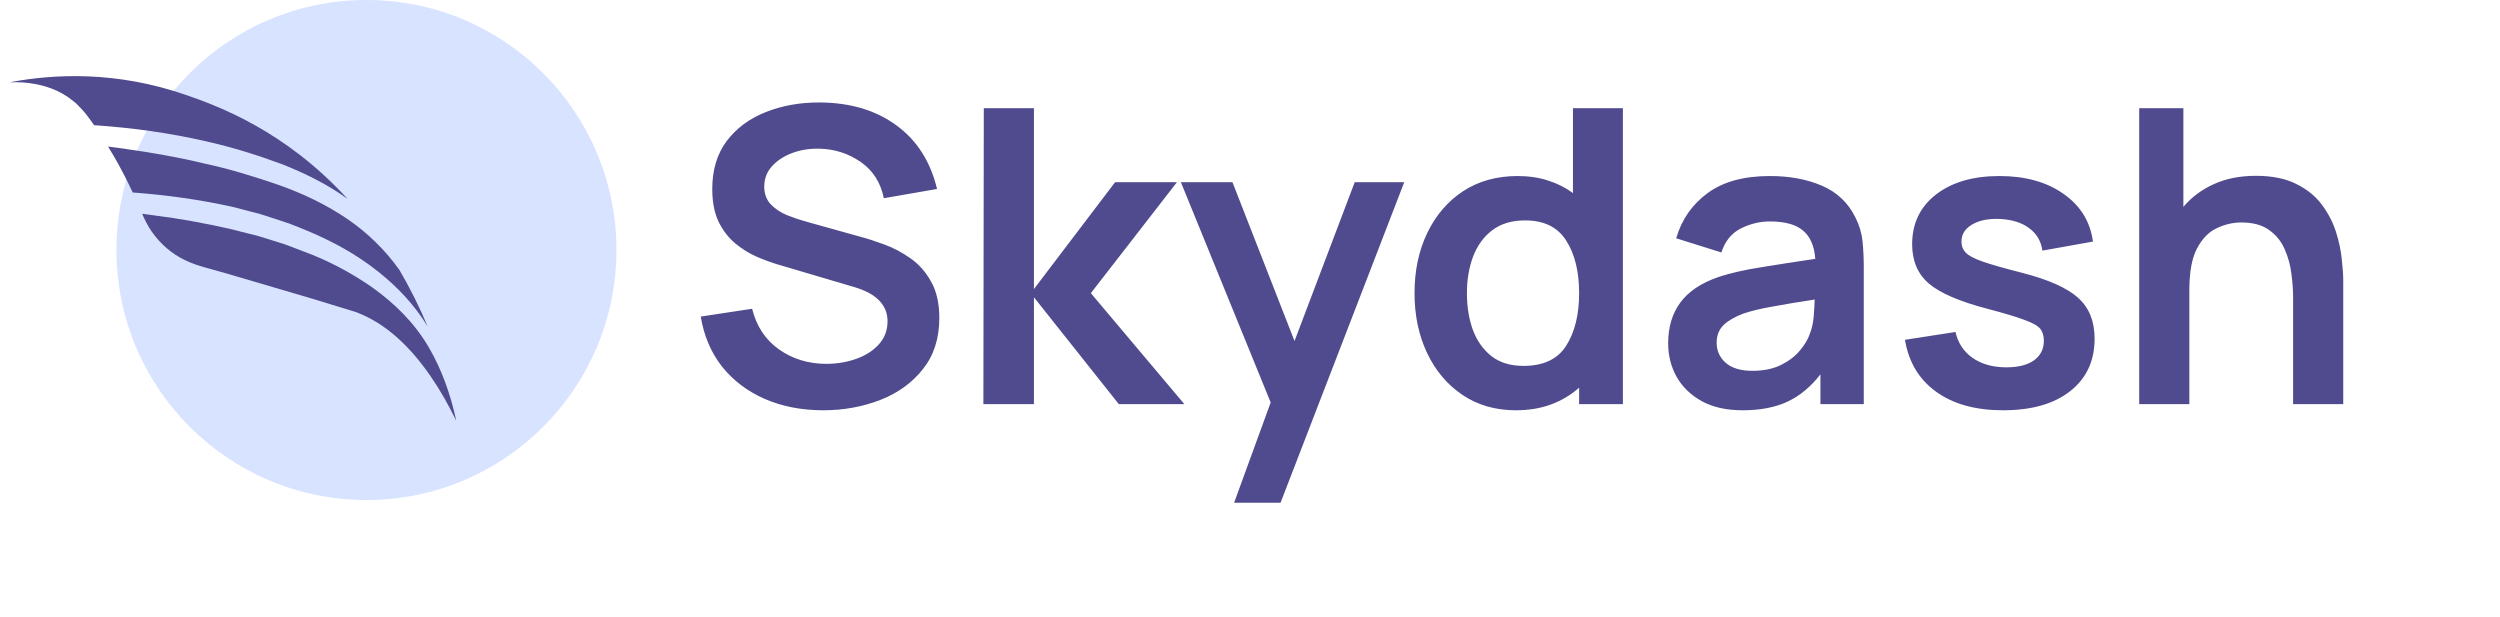
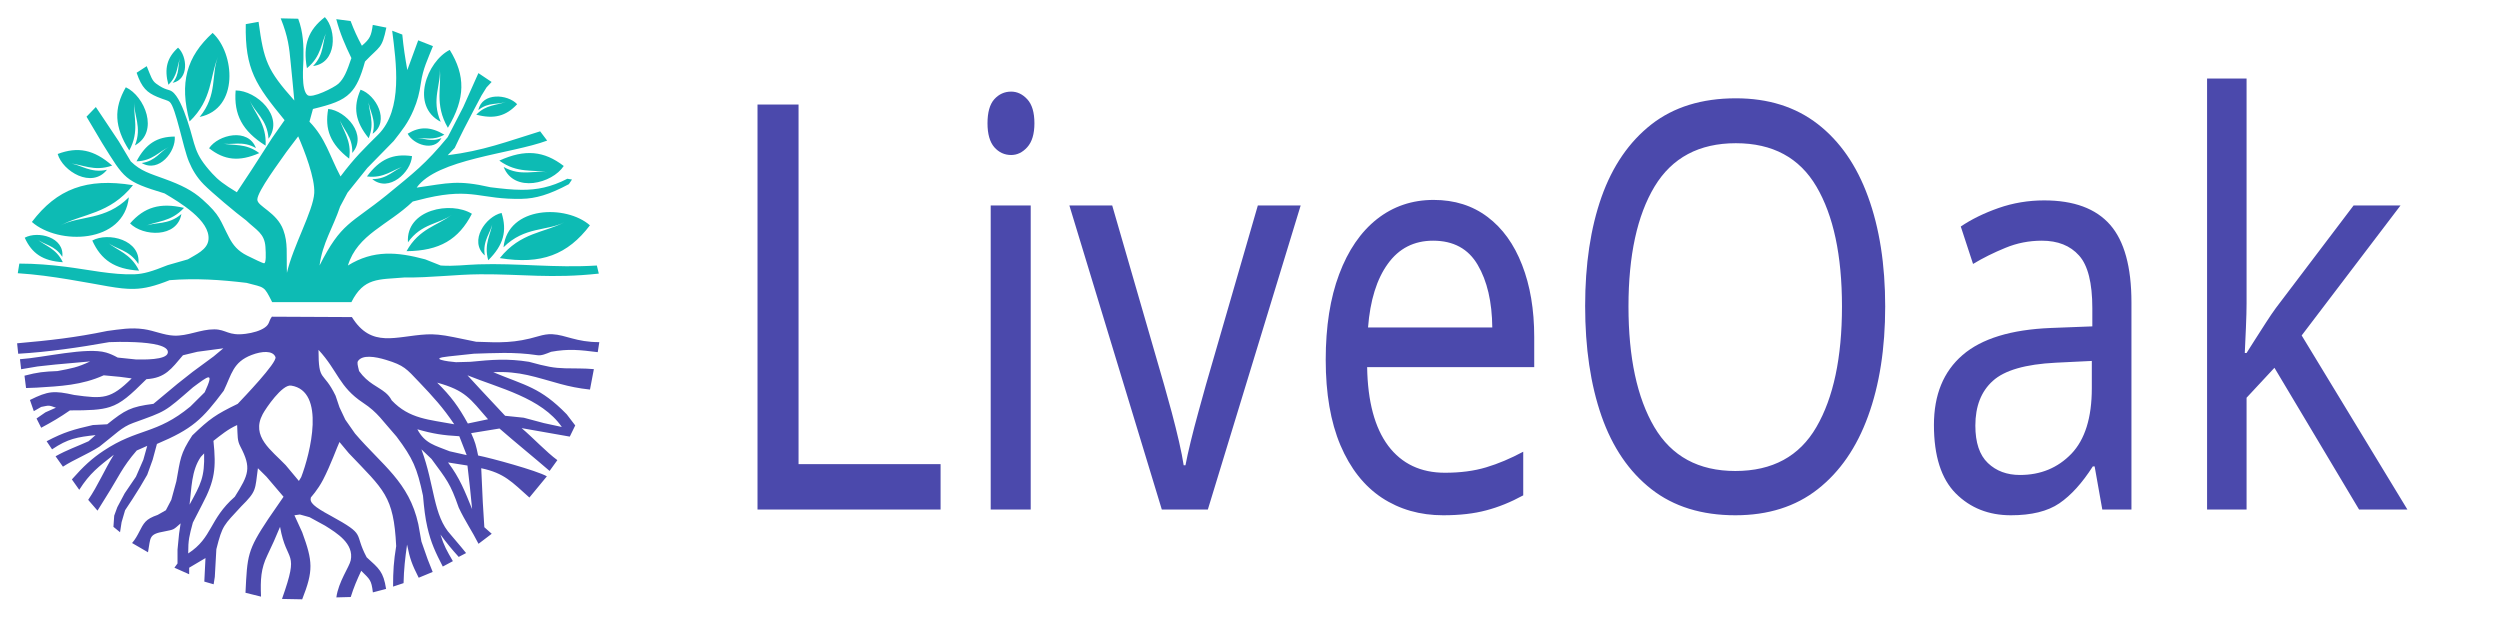
- <svg xmlns="http://www.w3.org/2000/svg" width="365" height="90" viewBox="0 0 365 90" fill="none">
-   <path d="M120.19 59.9C123.15 59.9 125.92 59.4 128.5 58.4C131.08 57.4 133.16 55.9 134.74 53.9C136.34 51.9 137.14 49.41 137.14 46.43C137.14 44.29 136.74 42.52 135.94 41.12C135.16 39.7 134.15 38.56 132.91 37.7C131.69 36.84 130.42 36.17 129.1 35.69C127.8 35.21 126.62 34.83 125.56 34.55L117.82 32.39C116.86 32.13 115.9 31.81 114.94 31.43C113.98 31.03 113.18 30.5 112.54 29.84C111.9 29.16 111.58 28.29 111.58 27.23C111.58 26.11 111.95 25.13 112.69 24.29C113.45 23.45 114.44 22.8 115.66 22.34C116.9 21.88 118.24 21.67 119.68 21.71C121.9 21.77 123.9 22.42 125.68 23.66C127.46 24.9 128.58 26.66 129.04 28.94L136.81 27.59C135.85 23.59 133.88 20.5 130.9 18.32C127.92 16.12 124.21 15 119.77 14.96C116.85 14.94 114.19 15.41 111.79 16.37C109.41 17.31 107.51 18.72 106.09 20.6C104.69 22.48 103.99 24.81 103.99 27.59C103.99 29.49 104.3 31.09 104.92 32.39C105.56 33.67 106.37 34.72 107.35 35.54C108.35 36.36 109.4 37.01 110.5 37.49C111.62 37.97 112.66 38.35 113.62 38.63L124.78 41.93C127.98 42.89 129.58 44.55 129.58 46.91C129.58 48.23 129.15 49.36 128.29 50.3C127.45 51.22 126.35 51.92 124.99 52.4C123.63 52.88 122.18 53.12 120.64 53.12C118.04 53.12 115.74 52.42 113.74 51.02C111.76 49.62 110.45 47.64 109.81 45.08L102.31 46.22C102.77 49.04 103.81 51.48 105.43 53.54C107.07 55.58 109.15 57.15 111.67 58.25C114.21 59.35 117.05 59.9 120.19 59.9ZM143.574 59H150.954V43.4L163.344 59H172.914L159.264 42.8L171.834 26.6H162.804L150.954 42.2V15.8H143.634L143.574 59ZM180.179 73.4H186.959L205.019 26.6H197.789L188.999 49.79L179.939 26.6H172.409L185.519 58.76L180.179 73.4ZM221.311 59.9C223.231 59.9 224.961 59.61 226.501 59.03C228.041 58.45 229.391 57.64 230.551 56.6V59H236.941V15.8H229.651V28.19C228.571 27.39 227.361 26.78 226.021 26.36C224.681 25.92 223.201 25.7 221.581 25.7C218.521 25.7 215.861 26.44 213.601 27.92C211.361 29.4 209.621 31.43 208.381 34.01C207.141 36.59 206.521 39.52 206.521 42.8C206.521 46.04 207.131 48.95 208.351 51.53C209.571 54.11 211.291 56.15 213.511 57.65C215.731 59.15 218.331 59.9 221.311 59.9ZM222.421 53.42C220.541 53.42 218.991 52.95 217.771 52.01C216.551 51.05 215.641 49.77 215.041 48.17C214.461 46.57 214.171 44.78 214.171 42.8C214.171 40.84 214.471 39.06 215.071 37.46C215.691 35.84 216.621 34.56 217.861 33.62C219.121 32.66 220.721 32.18 222.661 32.18C225.421 32.18 227.421 33.16 228.661 35.12C229.921 37.08 230.551 39.64 230.551 42.8C230.551 45.94 229.921 48.5 228.661 50.48C227.421 52.44 225.341 53.42 222.421 53.42ZM254.412 59.9C256.992 59.9 259.182 59.48 260.982 58.64C262.802 57.78 264.402 56.45 265.782 54.65V59H272.112V39.11C272.112 37.71 272.052 36.42 271.932 35.24C271.812 34.04 271.462 32.87 270.882 31.73C269.822 29.59 268.192 28.05 265.992 27.11C263.812 26.17 261.282 25.7 258.402 25.7C254.602 25.7 251.572 26.53 249.312 28.19C247.052 29.85 245.522 32.05 244.722 34.79L251.322 36.86C251.862 35.2 252.812 34.03 254.172 33.35C255.532 32.67 256.942 32.33 258.402 32.33C260.602 32.33 262.222 32.78 263.262 33.68C264.302 34.56 264.892 35.93 265.032 37.79C262.192 38.21 259.552 38.62 257.112 39.02C254.692 39.4 252.632 39.87 250.932 40.43C248.372 41.31 246.502 42.56 245.322 44.18C244.142 45.78 243.552 47.76 243.552 50.12C243.552 51.9 243.962 53.53 244.782 55.01C245.622 56.49 246.852 57.68 248.472 58.58C250.092 59.46 252.072 59.9 254.412 59.9ZM255.852 54.14C254.152 54.14 252.852 53.75 251.952 52.97C251.072 52.19 250.632 51.21 250.632 50.03C250.632 48.97 250.972 48.11 251.652 47.45C252.352 46.79 253.322 46.23 254.562 45.77C255.702 45.39 257.072 45.06 258.672 44.78C260.272 44.48 262.362 44.13 264.942 43.73C264.922 44.49 264.872 45.34 264.792 46.28C264.712 47.2 264.522 48.03 264.222 48.77C263.982 49.51 263.512 50.3 262.812 51.14C262.132 51.98 261.212 52.69 260.052 53.27C258.892 53.85 257.492 54.14 255.852 54.14ZM292.433 59.9C296.613 59.9 299.883 58.97 302.243 57.11C304.623 55.25 305.813 52.69 305.813 49.43C305.813 46.91 305.013 44.93 303.413 43.49C301.833 42.05 299.103 40.83 295.223 39.83C292.703 39.19 290.803 38.65 289.523 38.21C288.263 37.77 287.423 37.33 287.003 36.89C286.583 36.45 286.373 35.92 286.373 35.3C286.373 34.22 286.893 33.38 287.933 32.78C288.973 32.16 290.343 31.89 292.043 31.97C293.803 32.07 295.213 32.52 296.273 33.32C297.353 34.12 297.993 35.21 298.193 36.59L305.573 35.27C305.173 32.35 303.743 30.03 301.283 28.31C298.823 26.57 295.703 25.7 291.923 25.7C288.063 25.7 284.973 26.6 282.653 28.4C280.333 30.2 279.173 32.62 279.173 35.66C279.173 38.08 279.983 39.99 281.603 41.39C283.243 42.79 286.093 44.02 290.153 45.08C292.593 45.72 294.393 46.26 295.553 46.7C296.733 47.12 297.503 47.55 297.863 47.99C298.223 48.43 298.403 49.02 298.403 49.76C298.403 50.96 297.923 51.91 296.963 52.61C296.003 53.29 294.663 53.63 292.943 53.63C290.963 53.63 289.313 53.17 287.993 52.25C286.693 51.33 285.863 50.07 285.503 48.47L278.123 49.61C278.663 52.87 280.183 55.4 282.683 57.2C285.183 59 288.433 59.9 292.433 59.9ZM312.324 59H319.644V42.35C319.644 39.73 320.014 37.71 320.754 36.29C321.514 34.85 322.474 33.86 323.634 33.32C324.814 32.76 326.014 32.48 327.234 32.48C328.954 32.48 330.324 32.86 331.344 33.62C332.364 34.36 333.114 35.31 333.594 36.47C334.094 37.61 334.414 38.8 334.554 40.04C334.714 41.28 334.794 42.4 334.794 43.4V59H342.114V40.91C342.114 40.15 342.044 39.14 341.904 37.88C341.784 36.62 341.504 35.29 341.064 33.89C340.624 32.49 339.944 31.17 339.024 29.93C338.104 28.67 336.854 27.65 335.274 26.87C333.714 26.07 331.744 25.67 329.364 25.67C327.024 25.67 324.964 26.08 323.184 26.9C321.424 27.7 319.954 28.8 318.774 30.2V15.8H312.324V59Z" fill="#504B8E" />
-   <circle cx="53.5" cy="36.5" r="36.5" fill="#D8E3FF" />
-   <path d="M3.437 12.043C5.632 12.232 7.878 12.779 9.927 14.173C10.411 14.576 10.953 14.886 11.396 15.378C11.841 15.859 12.33 16.332 12.706 16.862C13.061 17.329 13.405 17.793 13.739 18.277C19.212 18.651 24.674 19.388 30.083 20.632C33.851 21.479 37.574 22.635 41.259 24.001C44.498 25.298 47.719 26.857 50.724 29.02C41.603 19.039 31.788 15.466 27.132 13.856C16.999 10.349 7.944 10.771 1.394 12.014C2.068 11.989 2.754 12.005 3.437 12.043Z" fill="#504B8E" />
-   <path d="M29.634 23.831C25.952 22.93 22.223 22.306 18.488 21.769C17.584 21.635 16.679 21.5 15.779 21.401C16.863 23.154 17.881 25.009 18.811 26.919C19 27.305 19.186 27.704 19.374 28.101C24.255 28.462 29.132 29.135 33.975 30.208L36.744 30.925L38.126 31.295L39.495 31.739L42.232 32.637C43.142 32.985 44.041 33.35 44.945 33.728C48.532 35.235 52.068 37.127 55.31 39.737C57.967 41.85 60.479 44.453 62.436 47.665C61.301 44.963 59.941 42.187 58.316 39.415C56.192 36.434 53.663 34.027 50.928 32.116C47.68 29.882 44.179 28.224 40.584 26.97C36.989 25.729 33.335 24.613 29.634 23.831Z" fill="#504B8E" />
-   <path d="M54.327 41.942C51.136 39.724 47.738 37.96 44.217 36.672L41.59 35.671L38.917 34.835L37.576 34.422L36.222 34.084L33.522 33.406C29.894 32.589 26.243 31.91 22.57 31.456C21.965 31.363 21.359 31.278 20.75 31.207C21.178 32.184 21.604 33.027 22.136 33.79C23.44 35.651 25.102 37.066 26.972 37.963C27.904 38.426 28.871 38.745 29.892 39.035L33.048 39.92L45.655 43.629L51.934 45.553C54.124 46.363 56.181 47.66 58.023 49.314C61.585 52.516 64.358 56.817 66.612 61.425C65.782 57.542 64.462 53.888 62.634 50.767C60.463 47.017 57.486 44.205 54.327 41.942Z" fill="#504B8E" />
+ <svg xmlns="http://www.w3.org/2000/svg" version="1.1" id="svg2" width="365" height="90" viewBox="0 0 365 90">
+   <defs id="defs6">
+     <rect x="98.295" y="17.174" width="200.609" height="61.754" id="rect3" />
+   </defs>
+   <g id="g8" transform="matrix(1.333333,0,0,-1.333333,-3915.581,3079.481)">
+     <g id="g10" transform="matrix(0.00330058,0,0,0.00327669,2911.025,2216.88)">
+       <path d="m 16795.2,17717 2654.4,-12.9 c 652.6,-1054.3 1454.1,-632.9 2483.5,-578.4 226.7,12 484.6,-7.3 892.4,-91.6 l 747.3,-154.7 c 806.1,-29.3 1279,-49.1 2058.5,183.2 177,52.7 323.2,77 462.8,69.6 457.9,-24.4 790.8,-265.6 1563.3,-265.6 l -51.5,-335 c -595.1,74.3 -958.4,119.7 -1546.2,12.8 -178.1,-71.2 -319.2,-135 -455.8,-114.3 -780.8,118.6 -1466,66.8 -2108.4,49.9 l -837.5,-90.2 c -704.7,-74.2 -24.3,-173.6 244.8,-193.3 l 476.7,12.9 c 711.3,71.2 1236.6,114.4 1945.7,0 591.1,-164.2 825.7,-206.6 1193.9,-216.7 327.4,-9.1 629,3.2 957.9,-28.1 l -128.8,-682.9 c -384.9,41.8 -681.2,105.3 -980,187 -816.3,223.1 -1355.3,438.8 -2228.4,392.8 1077,-451.6 1555.5,-499.5 2435.3,-1404.5 l 283.4,-373.6 -180.4,-373.7 -1597.7,283.5 c 368.8,-312.7 826,-805.9 1185.4,-1069.5 l -257.7,-360.8 c -550.3,478 -1114.4,936 -1662.2,1417.4 l -940.6,-154.6 c 137.8,-300.6 165.3,-423.6 232,-747.4 405.9,-78.9 1957.5,-505.7 2280.6,-695.8 l -579.8,-708.6 c -584.3,522.8 -829.5,814.6 -1597.8,979.2 l 51.6,-1133.9 51.5,-837.5 244.8,-219 -438.1,-335.1 c -216.6,433.3 -444.6,754.3 -657.1,1211.2 -280.9,814.6 -397.3,929.7 -902,1623.6 l -335,322.1 c 448.3,-1220.4 381.4,-2212.1 979.3,-2860.5 l 335,-399.4 167.5,-206.21 -244.8,-128.84 c -230.4,256.95 -403.2,467.85 -605.6,747.35 119.8,-386.1 211,-538.9 412.3,-889.08 l -335,-180.41 c -239.7,468.41 -391.6,786.99 -511.4,1311.59 -72.6,318.2 -106.6,618.9 -145.7,1059.3 -194.7,919.9 -329.7,1237.5 -876.2,1971.4 -474.2,533.4 -617.6,801.8 -1109.3,1129 -803.8,534.7 -832.4,1064.7 -1480.6,1770.2 0,-1114.1 152.1,-669.1 566.9,-1533.4 l 128.9,-386.5 193.2,-412.3 322.2,-463.9 c 902.9,-1063.5 1793.1,-1615 2100.2,-3028 l 103.1,-579.8 206.2,-592.77 167.5,-425.2 -463.9,-193.28 c -224.7,449.39 -289.4,622.52 -386.5,1108.15 -65.2,-464.36 -105.1,-819.8 -116,-1288.53 l -347.9,-115.98 c 0,518.68 21.1,844.92 103.1,1352.91 -81.7,1688 -410,1873 -1572,3105.4 l -309.2,373.6 c -72.5,-151.7 -299.5,-786.9 -543.3,-1259 -180.3,-349 -403.5,-585.6 -405.6,-592.8 -49,-169.6 95.8,-307 652.5,-609.2 1223.4,-676.2 751.5,-547.6 1198.3,-1391.64 413.7,-379.23 555.1,-477.2 644.3,-1056.58 l -438.1,-115.96 c -50.3,419.29 -96.2,431.17 -386.6,721.57 -145.6,-315.48 -244.9,-544.34 -347.9,-876.19 l -476.7,-12.88 c 66.9,519.22 432,1023.14 476.3,1239.45 114.8,560.13 -461.6,910.93 -850,1157.23 l -515.4,283.4 -322.1,90.2 -180.4,-25.8 257.7,-566.9 c 354.8,-975.56 376.3,-1280.23 0,-2242.01 l -670,12.88 c 596.4,1697.38 159.2,1131.79 -64.5,2409.53 -137.1,-336.7 -263.9,-623.2 -420.1,-948.1 -215.5,-448.35 -234,-812.89 -211.2,-1384.11 l -515.4,128.84 c 60.4,1248.07 59.3,1413.1 760.2,2473.97 l 502.5,734.4 -566.9,670.1 -283.5,283.4 c -99.2,-726.9 -32.9,-754.4 -554.1,-1275.6 -580.5,-638.6 -619.9,-611.3 -824.6,-1430.25 l -51.6,-927.72 -38.6,-244.82 -309.3,90.18 38.7,786 -541.2,-322.12 v -219.06 l -489.6,219.06 103.1,141.73 v 463.87 l 51.5,528.33 51.5,347.9 c -254.6,-226.4 -207.5,-201.1 -541.1,-270.6 -526.4,-91.6 -449.8,-199.9 -541.2,-695.83 l -528.3,309.23 c 216.5,249.8 281.2,537 445.8,713.1 82.3,87.9 198.3,154.7 404.6,227.5 l 270.6,154.7 180.4,347.8 167.5,618.5 c 135.9,741.4 120.9,911.5 528.3,1533.4 578.7,560.6 777.3,698.9 1507.6,1056.5 173.5,184.7 1319.4,1386.2 1252,1563.6 -86.9,228.1 -454.8,199.4 -789,70.4 -624.1,-240.9 -661.8,-645.2 -926.9,-1195.9 -716.8,-963.9 -1038.6,-1276.5 -2216.2,-1778.1 l -141.8,-528.3 -180.4,-502.5 -231.9,-399.5 -257.7,-412.3 -244.8,-373.6 -116,-399.5 -51.5,-335 -219.1,180.4 25.8,373.7 103.1,283.4 244.8,463.9 373.7,554.1 244.8,566.9 128.8,463.9 -347.9,-154.7 c -476.7,-549 -618.4,-915.8 -992.1,-1507.5 l -309.3,-502.5 -309.2,360.7 c 325.5,479.8 538.5,1000.8 850.4,1507.6 -506.4,-399.8 -798.6,-619.6 -1146.8,-1172.5 l -244.8,347.9 c 385.9,440.9 668.1,700.4 1047.2,954.4 1147,768.5 1753.1,539.5 2882.8,1480.8 l 476.7,476.8 c 332.4,726.9 126.2,548.4 -386.5,167.5 -972.1,-850.6 -873.7,-785.7 -1987.3,-1192.6 -388.1,-141.8 -572.3,-365.7 -1118,-791.7 -426.1,-271.1 -827.6,-420.6 -1211.25,-670 l -244.82,347.9 c 392.37,220.7 699.77,321.2 1095.27,502.5 l 231.9,206.1 c -607.6,-69 -913.8,-116.8 -1443.13,-476.7 l -180.4,270.6 c 588.69,310.7 890.33,391.6 1533.33,541.2 l 476.8,25.7 c 593.9,479.7 777.9,585.5 1533.3,682.9 l 798.9,670.1 502.5,399.4 695.8,515.4 322.1,270.6 -863.3,-116 -476.7,-115.9 c -387.6,-458.1 -585.4,-759.8 -1211.2,-798.9 -542.2,-542.1 -827.8,-803.7 -1211.9,-929.3 -312.8,-102.3 -691,-114.4 -1326.5,-114.4 -333.29,-232.3 -595.52,-387.7 -953.52,-579.8 l -154.62,309.2 296.35,206.2 347.91,154.6 c -258.63,91.3 -219.64,77.2 -489.64,25.8 l -244.82,-141.8 -128.84,373.7 c 611.56,305.8 796.97,316.8 1468.88,167.5 480.9,-67.1 783.6,-103.5 1054.9,-33.9 267.6,68.7 504.7,240.6 852.1,588 l -386.5,51.5 -541.2,51.5 c -732.2,-332.8 -1438.26,-362.8 -2229.14,-412.3 l -347.9,-12.9 -51.54,412.4 c 447.78,117.8 632.65,134.9 1095.24,154.6 464.74,90.3 654.14,116.6 1082.34,322.1 l -1146.77,-103.1 -592.71,-64.4 -549.24,-93.5 -38.66,335 c 773.08,50.4 2217.68,412.3 2858.48,222.2 118.8,-35.2 244,-88.7 383.8,-167.3 l 618.4,-64.5 c 205,0 1004.3,-26.8 1044.5,224.4 39.1,243.7 -534.8,328.5 -1076.2,354.2 -381.3,18.1 -746.5,6.9 -870.2,1.3 -992.5,-177.8 -2010.42,-328.5 -3017.67,-387.8 l -36.13,349.1 c 1096.47,98.7 1912.7,188.6 2989.4,412.3 427.1,56.4 782.9,121.8 1217.3,60 333.7,-47.5 661.5,-200.5 993.3,-215.8 458.5,-21.1 882.8,212 1339.4,209.9 406.2,-1.9 460,-226.4 1044.5,-149.1 236.2,31.2 481.8,99.9 635.5,210.8 166.3,120.1 119.4,209.2 233.2,361 z m 6487.9,-1958.6 c 1052.4,-431.3 2455.7,-747.3 3131.1,-1726.6 l -592.7,128.9 -670.1,180.3 -618.4,64.5 -837.6,901.9 z M 22278,15513.6 c 940.5,-262.5 1090,-530.5 1687.9,-1224.1 l -670,-141.8 c -313.6,571.9 -555.6,903.6 -1017.9,1365.9 z m 360.8,-2667.3 c 391.3,-521.7 557.2,-962.1 798.9,-1559.1 -45.9,488.8 -95,968.8 -154.7,1456.1 z m -1017.9,1108.2 c 250.1,-477.6 582.5,-537.4 1069.4,-734.5 l 567,-128.8 c -81.5,210.5 -163,420.9 -244.8,631.3 -538.9,30 -873.1,81.4 -1391.6,232 z m 1224,167.5 c -829.9,158.1 -1488.7,174 -2074.5,798.8 -55.2,108.4 -127.1,189.3 -209.8,258.7 -243.3,204.1 -581.2,309.3 -872.5,720.6 -45.9,192.6 -73.4,280.1 -34.7,336.9 144.7,212.6 559.1,151 928.7,37.1 600.3,-184.8 673.3,-292.8 1096.3,-740.5 465.5,-492.5 793.3,-851.8 1166.5,-1411.6 z m -5076.8,-1765.3 -77.3,-128.8 -438.1,528.3 c -468.4,496.4 -1160.4,953.4 -762.4,1704.5 106.7,201.3 647.9,999.3 939.8,954.5 1167.2,-179.1 632.1,-2289.4 338,-3058.5 z M 14018.5,9805.48 c 0,459.82 36.2,586.72 154.7,1030.82 l 309.2,605.6 c 422.1,804 468.2,1212.6 373.7,2126 261.3,205.4 481.4,389.9 786,528.3 20.9,-386.9 0.1,-511 107.3,-717.3 371.5,-715.4 281,-934.2 -184.6,-1679.3 -856.9,-757.9 -732.4,-1362 -1546.3,-1894.12 z m 45.1,1630.02 c 68.7,541.9 55.7,1131.4 373.7,1597.7 l 109.5,116 c 20.2,-807.1 -110.6,-1024.6 -483.2,-1713.7" style="display:inline;fill:#4b49ac;fill-opacity:1;fill-rule:evenodd;stroke:none" id="path14" />
+       <path d="m 16804.4,18203.3 h 2628.5 c 412.8,825.6 888.4,750.4 1752.4,824 888.4,-10.2 1694.5,101.7 2520.4,107.2 1376.8,9.6 2376.3,-150.5 3935,22.6 l -64.5,270.3 c -1399.9,-87.9 -2632,83.5 -3935,39.1 -440.1,-14.6 -800.3,-69.9 -1244.8,-39.1 l -515,206.1 c -927.3,250.3 -1719.1,321.9 -2564.5,-206.1 319.9,1046.9 1324.7,1341 2152.2,2139 l 464.1,115.8 c 1530,353 1790.1,-57.3 3152.3,-26.7 457.8,9.3 906.4,136.9 1563.1,491 l 103.1,154.4 -154.6,25.9 c -546.5,-284.4 -1012.8,-372.1 -1512.4,-369.9 -322.4,0.9 -658.4,39.2 -1038.9,86 -1102.3,250.8 -1386.5,139.2 -2447.7,-12.6 670.7,959.2 3138.8,1125.4 4329.3,1571.3 l -232.6,310 c -1135.6,-353 -1874.5,-645.9 -3066.3,-798.9 l 231.7,244.5 c 202.9,434 407.3,839.4 631.7,1262.7 l 257.9,489.7 167,270.8 167.8,180.5 -438.1,296.3 -502.7,-1133.7 -515.3,-1005.6 c -739.7,-905.3 -1134.9,-1200.7 -2036.3,-1945.9 -1180.3,-959.8 -1496.1,-904.4 -2215.9,-2344.6 97,750.1 447.5,1264.6 682.9,1971.8 l 245,463.2 657,824.8 876,902 c 288.5,375.6 469.6,591.9 657.8,1035.6 129.8,306.2 194.9,560 244.2,906.9 67.5,472.4 225.1,784.9 399.3,1227.2 l -489.2,193.7 -361,-993.2 c -73.8,412.9 -127.8,769.2 -167,1186.1 l -335.3,128.7 c 129.5,-1054.3 367.6,-2634.8 -462.2,-3469.5 -455.8,-458.6 -775.2,-759.5 -1251.9,-1400.8 -366.8,697.8 -494.4,1275.7 -1030.7,1829.3 l 116.3,425.8 c 607.4,148.5 973.9,268.1 1232.4,532.1 213.6,218.6 353.3,536.3 494.1,1052.7 498.5,527.8 559.1,410.6 708.2,1133.8 l -450.5,90.1 c -50.7,-357.7 -83.5,-458.3 -361,-695.9 -157.7,297.4 -255.5,510.1 -373.5,824.8 l -476.7,63.7 c 127,-482.8 289.4,-857 502.4,-1300.7 -148,-444.8 -247.2,-687.3 -431.6,-857.6 -140.3,-129 -879.1,-503.5 -1026.2,-379.2 -216.4,183.2 -136.2,973 -132.9,1194.9 7.2,459.7 -5.2,905.3 -174.7,1356.7 l -579.8,12.6 c 249.7,-623.9 283.9,-985.2 331,-1484.5 39.4,-421.4 85.7,-837.8 120.1,-1260.2 -906.1,1022.9 -1011.1,1329.4 -1185.8,2628.4 l -424.7,-77.1 c -28.1,-1523.4 334.3,-2034.1 1288.1,-3208.6 l -412,-592.7 -682.9,-1069.3 -489.9,-747.4 c -430.2,263.5 -620.4,410.7 -813.6,624 -632.1,697.4 -540.1,903 -822.6,1756.2 -145.5,440.1 -321,852.9 -514.5,987.4 -118.5,82.4 -214.1,30.6 -529.9,265.9 -134.5,100.9 -172.8,244.8 -308.4,579.9 l -335.3,-219.4 c 169.7,-507.1 349.1,-663.9 685,-807.2 251.9,-106.9 343.7,-109.1 415.3,-171.9 198.7,-176.4 440.7,-1524.5 634.4,-1990 112.7,-270 257.4,-521.4 491.9,-762.5 258.2,-264.6 1084.4,-965.1 1407.4,-1203.2 334.3,-323.8 609.6,-428.8 639.9,-886.2 15.7,-240.6 24.5,-539.9 -44.1,-546 -40,-2.7 -338.4,143.3 -565.2,256.6 -308.1,153.8 -466.6,355.5 -593.1,597.2 -313,598.8 -285.2,735.8 -882.6,1273.7 -337.6,305.1 -702.8,487.5 -1274,696.7 -442.1,164.5 -781.3,252.4 -1108.4,579.5 l -398.8,670.2 -502.9,759.8 -257.7,387.2 -309.2,-322.5 515.4,-876 c 750.7,-1212.8 742.1,-1278.7 2074.5,-1688.2 502.1,-301.2 1519.8,-904.5 1456.5,-1545.2 -33.7,-342 -428.6,-500.1 -683.5,-658.1 l -669.6,-193.4 c -530.5,-213.9 -793.7,-292.4 -1099,-305.1 -710.5,-29.5 -1565,159.9 -2280.72,250 -505.68,63.6 -1010.82,106.6 -1542.68,106.6 l -51.54,-321.8 c 599.66,-39.2 1143.65,-117.4 1680.44,-205.6 1116.7,-182.7 1661.8,-332.1 2180.4,-317.8 349.2,9.1 686.2,93.4 1177.3,291.3 865.6,69.5 1693.1,14.1 2551.3,-90.1 610.4,-165.1 571.3,-86 850.4,-644.3 z m -538.2,5147.8 c -258.2,690 -1250.8,450.8 -1555.4,-4.4 504.4,-401 994.3,-458.9 1665.1,-162.9 -467.1,352.2 -869.5,232.3 -1246.2,327.7 327.1,-78.8 688.7,105.8 1136.5,-160.4 z m 417.8,313.6 c 536.3,750.7 -405.7,1614.6 -1091.6,1613.2 -64.7,-804.9 218,-1353.9 993.8,-1844.4 40.5,731.4 -365.5,1065.9 -530.3,1524.2 146.7,-395.4 591.4,-641.8 628.1,-1293 z m 1477.1,2429.5 c 790.6,95.3 792,1197.9 392.1,1633.6 -550.3,-426.9 -735.5,-926.7 -595.8,-1706.1 488.9,400.4 465.8,853.8 661.7,1225 -166.5,-323.6 -64.5,-750.2 -458,-1152.5 z m 1300.2,-2905.4 c 522.2,597.2 -211.1,1414.5 -797.8,1471.6 -122.7,-683.2 72.2,-1176.2 695,-1661.2 96.1,622.8 -223,942.5 -325.2,1348.4 92,-350.6 451.7,-598.3 428,-1158.8 z m 675.4,640.4 c 588.9,420.8 109.1,1300.2 -399.6,1473.8 -252.4,-581.2 -182.7,-1060.4 269.2,-1620.7 214.7,532.5 -1.1,883.3 -6.8,1264.9 8.2,-330.1 275.5,-625.5 137.2,-1118 z m -11.9,-1514.3 c 559.2,-459.1 1284,231.5 1319.5,768.3 -625.8,93.4 -1070.9,-98.3 -1495.3,-679.3 570.2,-70.5 852.9,229.6 1220.3,333.5 -317.2,-93.2 -533.3,-428 -1044.5,-422.5 z m 2271.4,1915.6 c -1017.5,529.3 -460.8,2016.6 299,2402.4 525.5,-855.3 523,-1622.6 -61.2,-2603.1 -456.6,787.6 -195.4,1386.5 -272,1986.7 61.2,-520.3 -292.9,-1043.9 34.2,-1786 z m 25.9,-541.6 c -248.9,-475 -943.6,-213 -1122.5,143.6 400.2,243.9 759.3,241.7 1217.3,-32.2 -369.3,-212.8 -649,-89.6 -929.6,-124.6 243.6,27.6 487.5,-138.3 834.8,13.2 z m 1222.4,932.1 c 124.3,604.3 975.9,534.6 1287,197.5 -366,-397.3 -763.4,-508.7 -1356.4,-349.7 340.3,351.7 688.9,304 988.5,431.6 -260.7,-107.8 -583.1,-1.4 -919.1,-279.4 z m -10143.4,910.2 c 552.5,114.4 488.6,892.9 180.5,1176.7 -363.5,-333.7 -465.2,-697.8 -320,-1239.3 321.6,311.2 278.6,629.5 395.2,903.7 -99.2,-238.4 -1.4,-533.3 -255.7,-841.1 z m 897,-1138.7 c 1318.3,272.3 1165.9,2129.4 430.7,2808.1 -867,-797.8 -1108.9,-1665 -764.2,-2959.4 768,743.5 665,1503.8 943,2156.7 -234.7,-567.7 -3.3,-1272.4 -609.5,-2005.4 z M 9841.39,19717 c 78.81,659.5 -813.78,877.5 -1246.17,639.7 237.83,-529.7 605.72,-778.3 1264.35,-819.1 -227.35,475.4 -599.1,545.7 -861.18,777.5 228.73,-198.7 594.7,-199.8 843,-598.1 z m 2524.31,-240.3 c 95.6,808.9 -999.3,1077 -1529.2,785.4 291.6,-650.6 742.7,-956.2 1551.8,-1005.8 -279.7,583.4 -735.5,669.6 -1057.4,954.3 281.1,-243.9 729.7,-245.3 1034.8,-733.9 z m -1041.2,3150.7 c -503.7,-639.6 -1467.96,-54.5 -1636.34,526.9 666.04,253.3 1201.54,150.2 1808.04,-387.2 -609.3,-214.4 -992.9,47.2 -1421.7,73.1 371.2,-26.5 689.5,-342 1250,-212.8 z m 1151.7,225.2 c 573.7,-341.7 1139.5,389.4 1096.8,883.8 -583.7,-2 -962.9,-238.4 -1269.3,-827.6 529.9,15.1 746.2,328.2 1066.7,473.4 -276.4,-128.7 -426.8,-464.3 -894.2,-529.6 z m -224.6,588.3 c 812.9,455.3 324.1,1649.1 -302.6,1943.1 -405.4,-707.1 -383.9,-1330.5 114.9,-2111.4 350.8,650.6 124,1130.4 170.9,1619 -36.7,-423.3 263.4,-839.4 16.8,-1450.7 z m -202,-1733.4 c -165.1,-1565.2 -2343.25,-1601.3 -3216.83,-824.5 828.11,1099.8 1809.13,1482.1 3354.03,1229.1 -776.5,-978.6 -1672.5,-945.8 -2399.98,-1344.3 633.58,339 1478.98,149.9 2262.78,939.7 z m 1743.6,-559.9 c -142.2,-808 -1276.5,-748.8 -1702.8,-313.1 470.4,542.4 994.8,705.8 1788.8,518.7 -438.8,-481.2 -904.5,-431.9 -1296.6,-612.9 341.1,152.9 774.3,24.5 1210.6,407.3 z m 10064.9,-1384 c -539.3,482 32.5,1304.6 557.2,1421.2 187.7,-604.1 66.7,-1073.1 -442.6,-1581.6 -156.5,553.1 95.9,878.3 142.8,1256.9 -43.3,-327.3 -341.2,-592.2 -257.4,-1096.5 z m 626.4,2956.4 c 343.9,-880.5 1611,-555.3 1993.5,33.4 -654.2,505.9 -1283.1,571.2 -2137.4,179.4 604.7,-443.4 1118.9,-282.2 1603.3,-397.7 -420.5,95.6 -880.4,-148 -1459.4,184.9 z M 21309,20202.3 c -73.6,1100.1 1425.3,1385.9 2121.4,954.1 -439.3,-858.4 -1071.2,-1239.6 -2168,-1250 418.9,768.6 1041.7,853.4 1495.9,1215.5 -396.6,-309.7 -1003.4,-280.2 -1449.3,-919.6 z m 3170.3,-166.1 c 146.8,1394.9 2088.3,1427.2 2867.1,734.1 -738.3,-980.2 -1612.4,-1320.6 -2989.8,-1095.1 692.3,872.4 1490.3,843.2 2139.3,1198.2 -564.6,-301.8 -1318.3,-133.1 -2016.6,-837.2 z m -7185.2,-853.8 c -21.5,649.6 39.4,997.9 -121,1435 -215.7,587.8 -858.1,786.5 -861.1,1010 -4.2,276.6 777.6,1316.1 968.9,1601.3 l 386.6,515.1 c 210,-481.2 561.6,-1400.2 533,-1895.2 -33.1,-594.9 -708.5,-1783.5 -906.4,-2666.2" style="display:inline;fill:#0dbbb4;fill-opacity:1;fill-rule:evenodd;stroke:none" id="path16" />
+     </g>
+     <text xml:space="preserve" transform="matrix(0.75,0,0,-0.75,2936.686,2309.611)" id="text3" style="white-space:pre;shape-inside:url(#rect3);opacity:1;fill:#1e24a8;fill-opacity:1" />
+     <text xml:space="preserve" style="font-style:normal;font-variant:normal;font-weight:normal;font-stretch:normal;font-size:55.639px;font-family:Bahnschrift;-inkscape-font-specification:'Bahnschrift, @wght=300,wdth=99.9';font-variant-ligatures:normal;font-variant-caps:normal;font-variant-numeric:normal;font-variant-east-asian:normal;font-variation-settings:'wdth' 99.9, 'wght' 300;opacity:1;fill:#4b49ac;fill-opacity:1;stroke-width:4.595" x="3365" y="-2019.261" id="text4" transform="scale(0.89593,-1.116159)">
+       <tspan id="tspan5" x="3365" y="-2019.261" style="stroke-width:4.595">LiveOak</tspan>
+     </text>
+   </g>
</svg>
